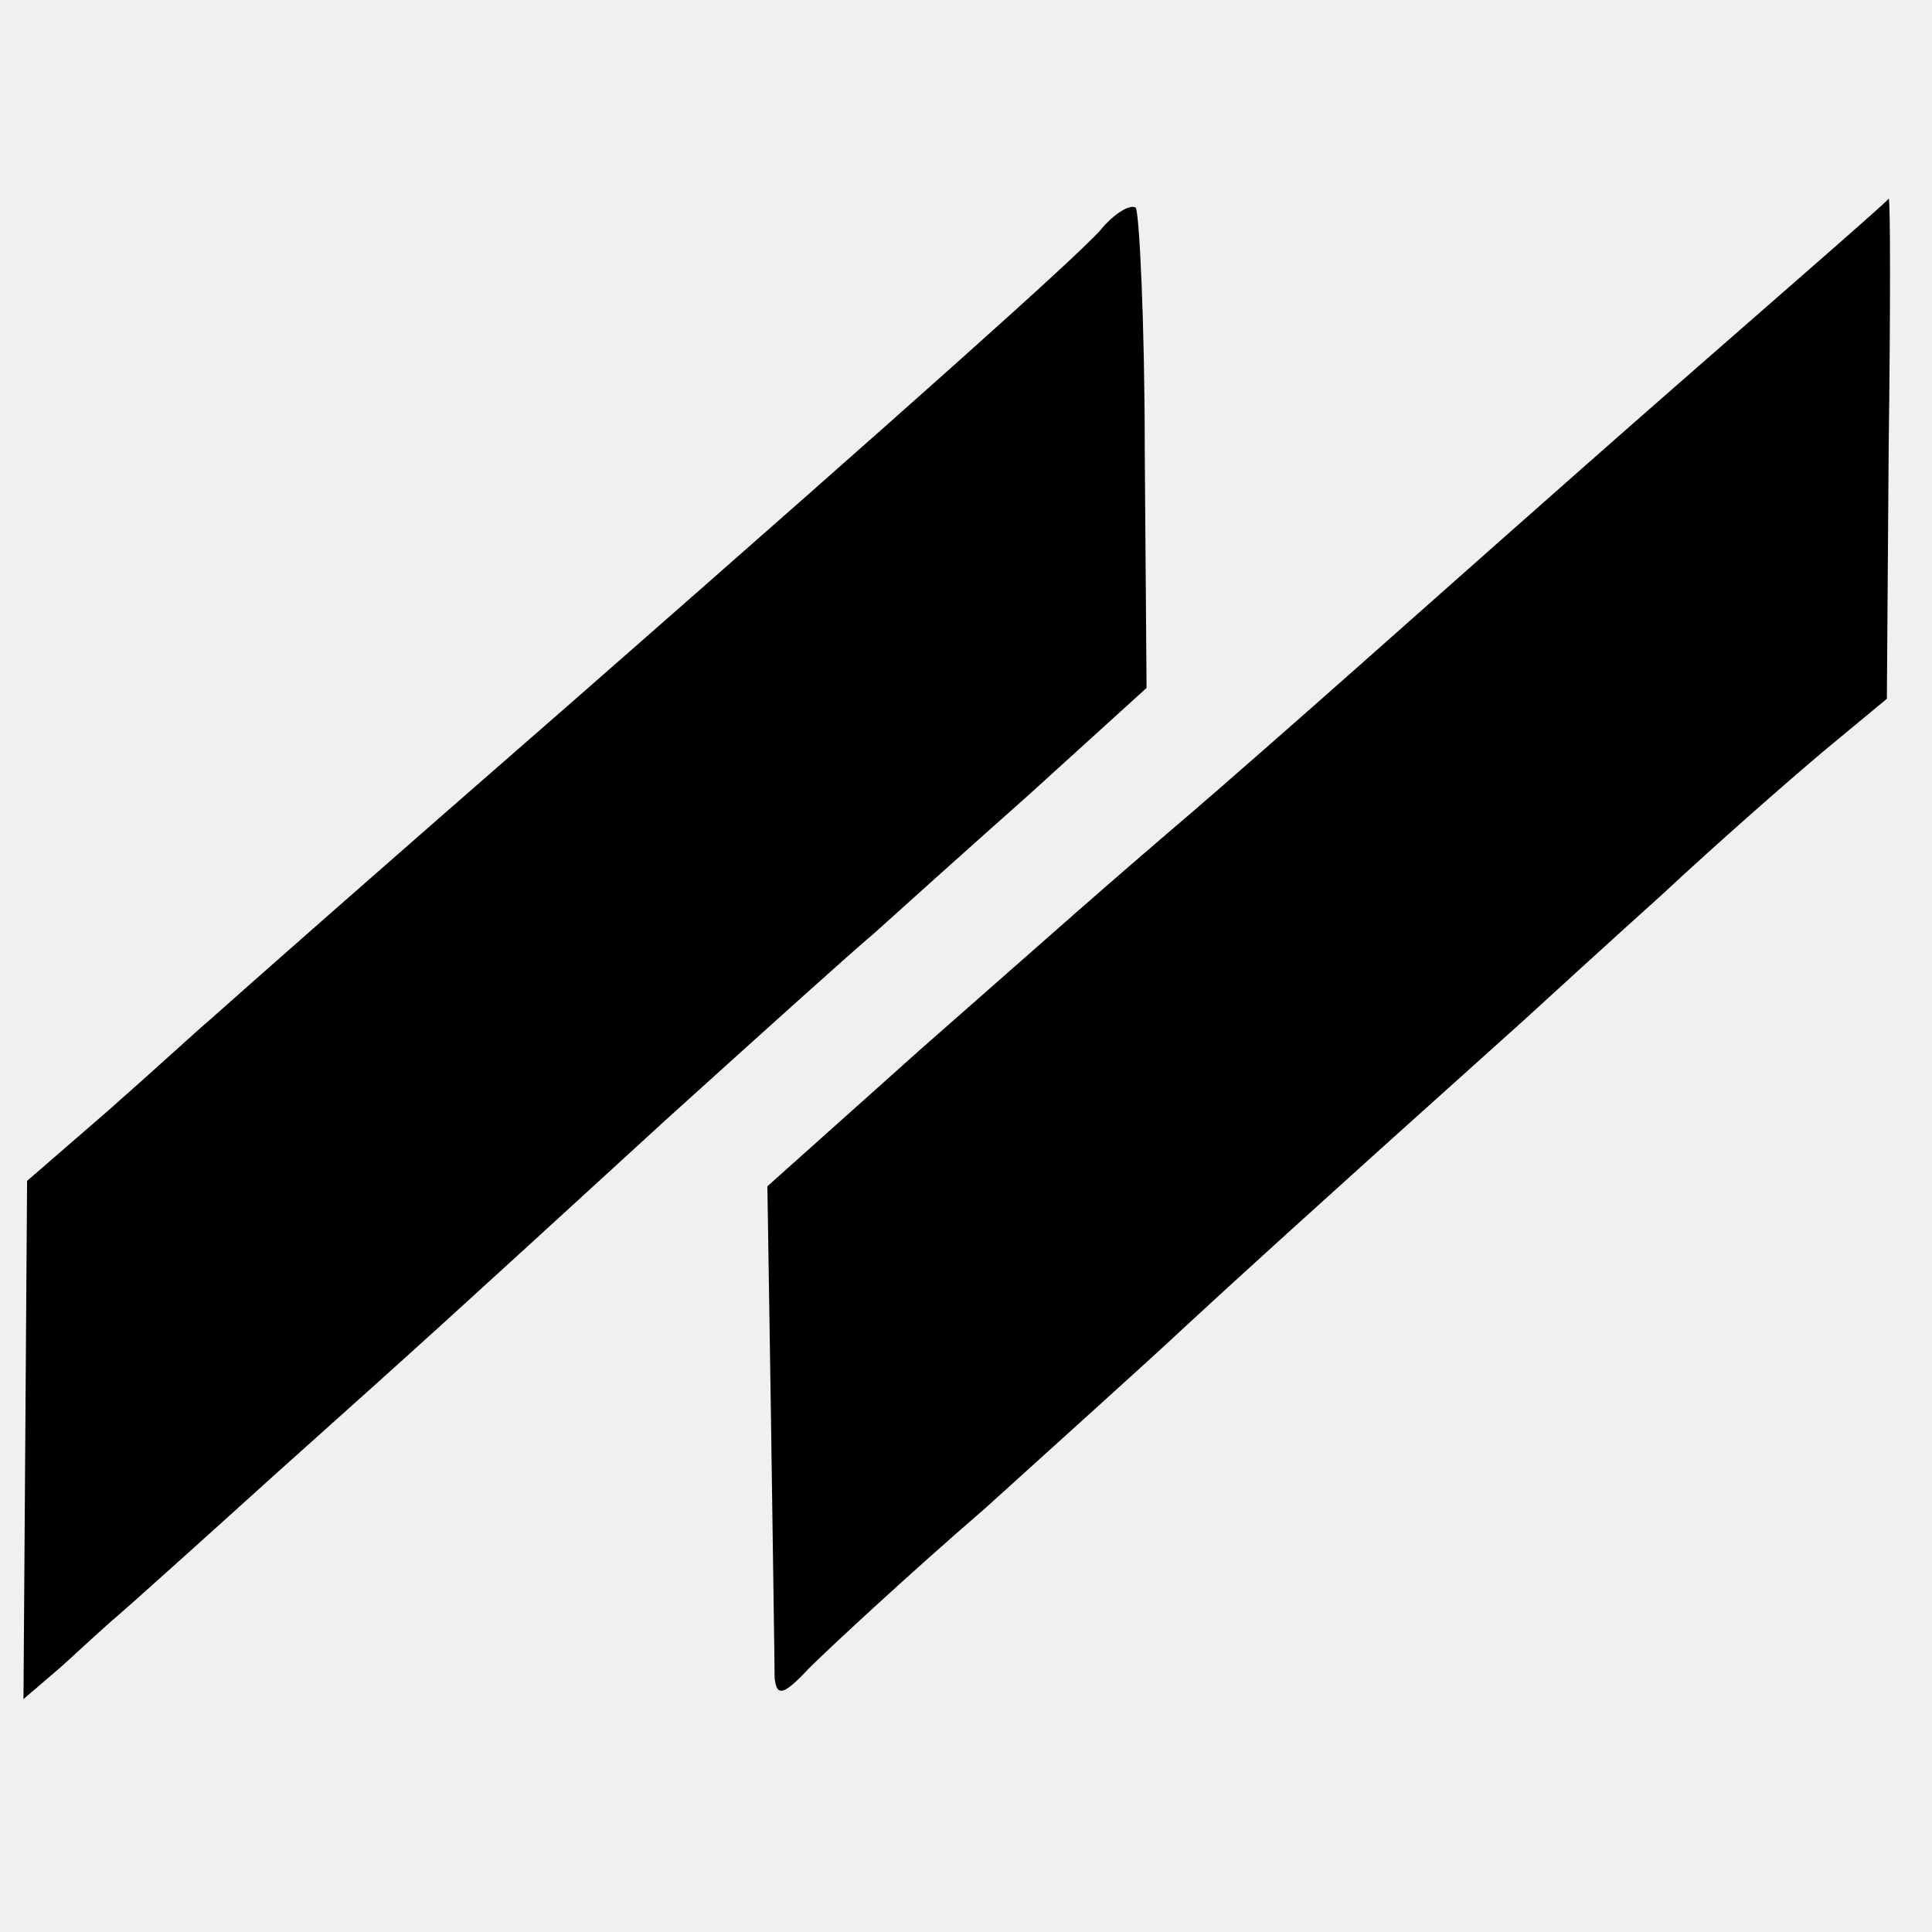
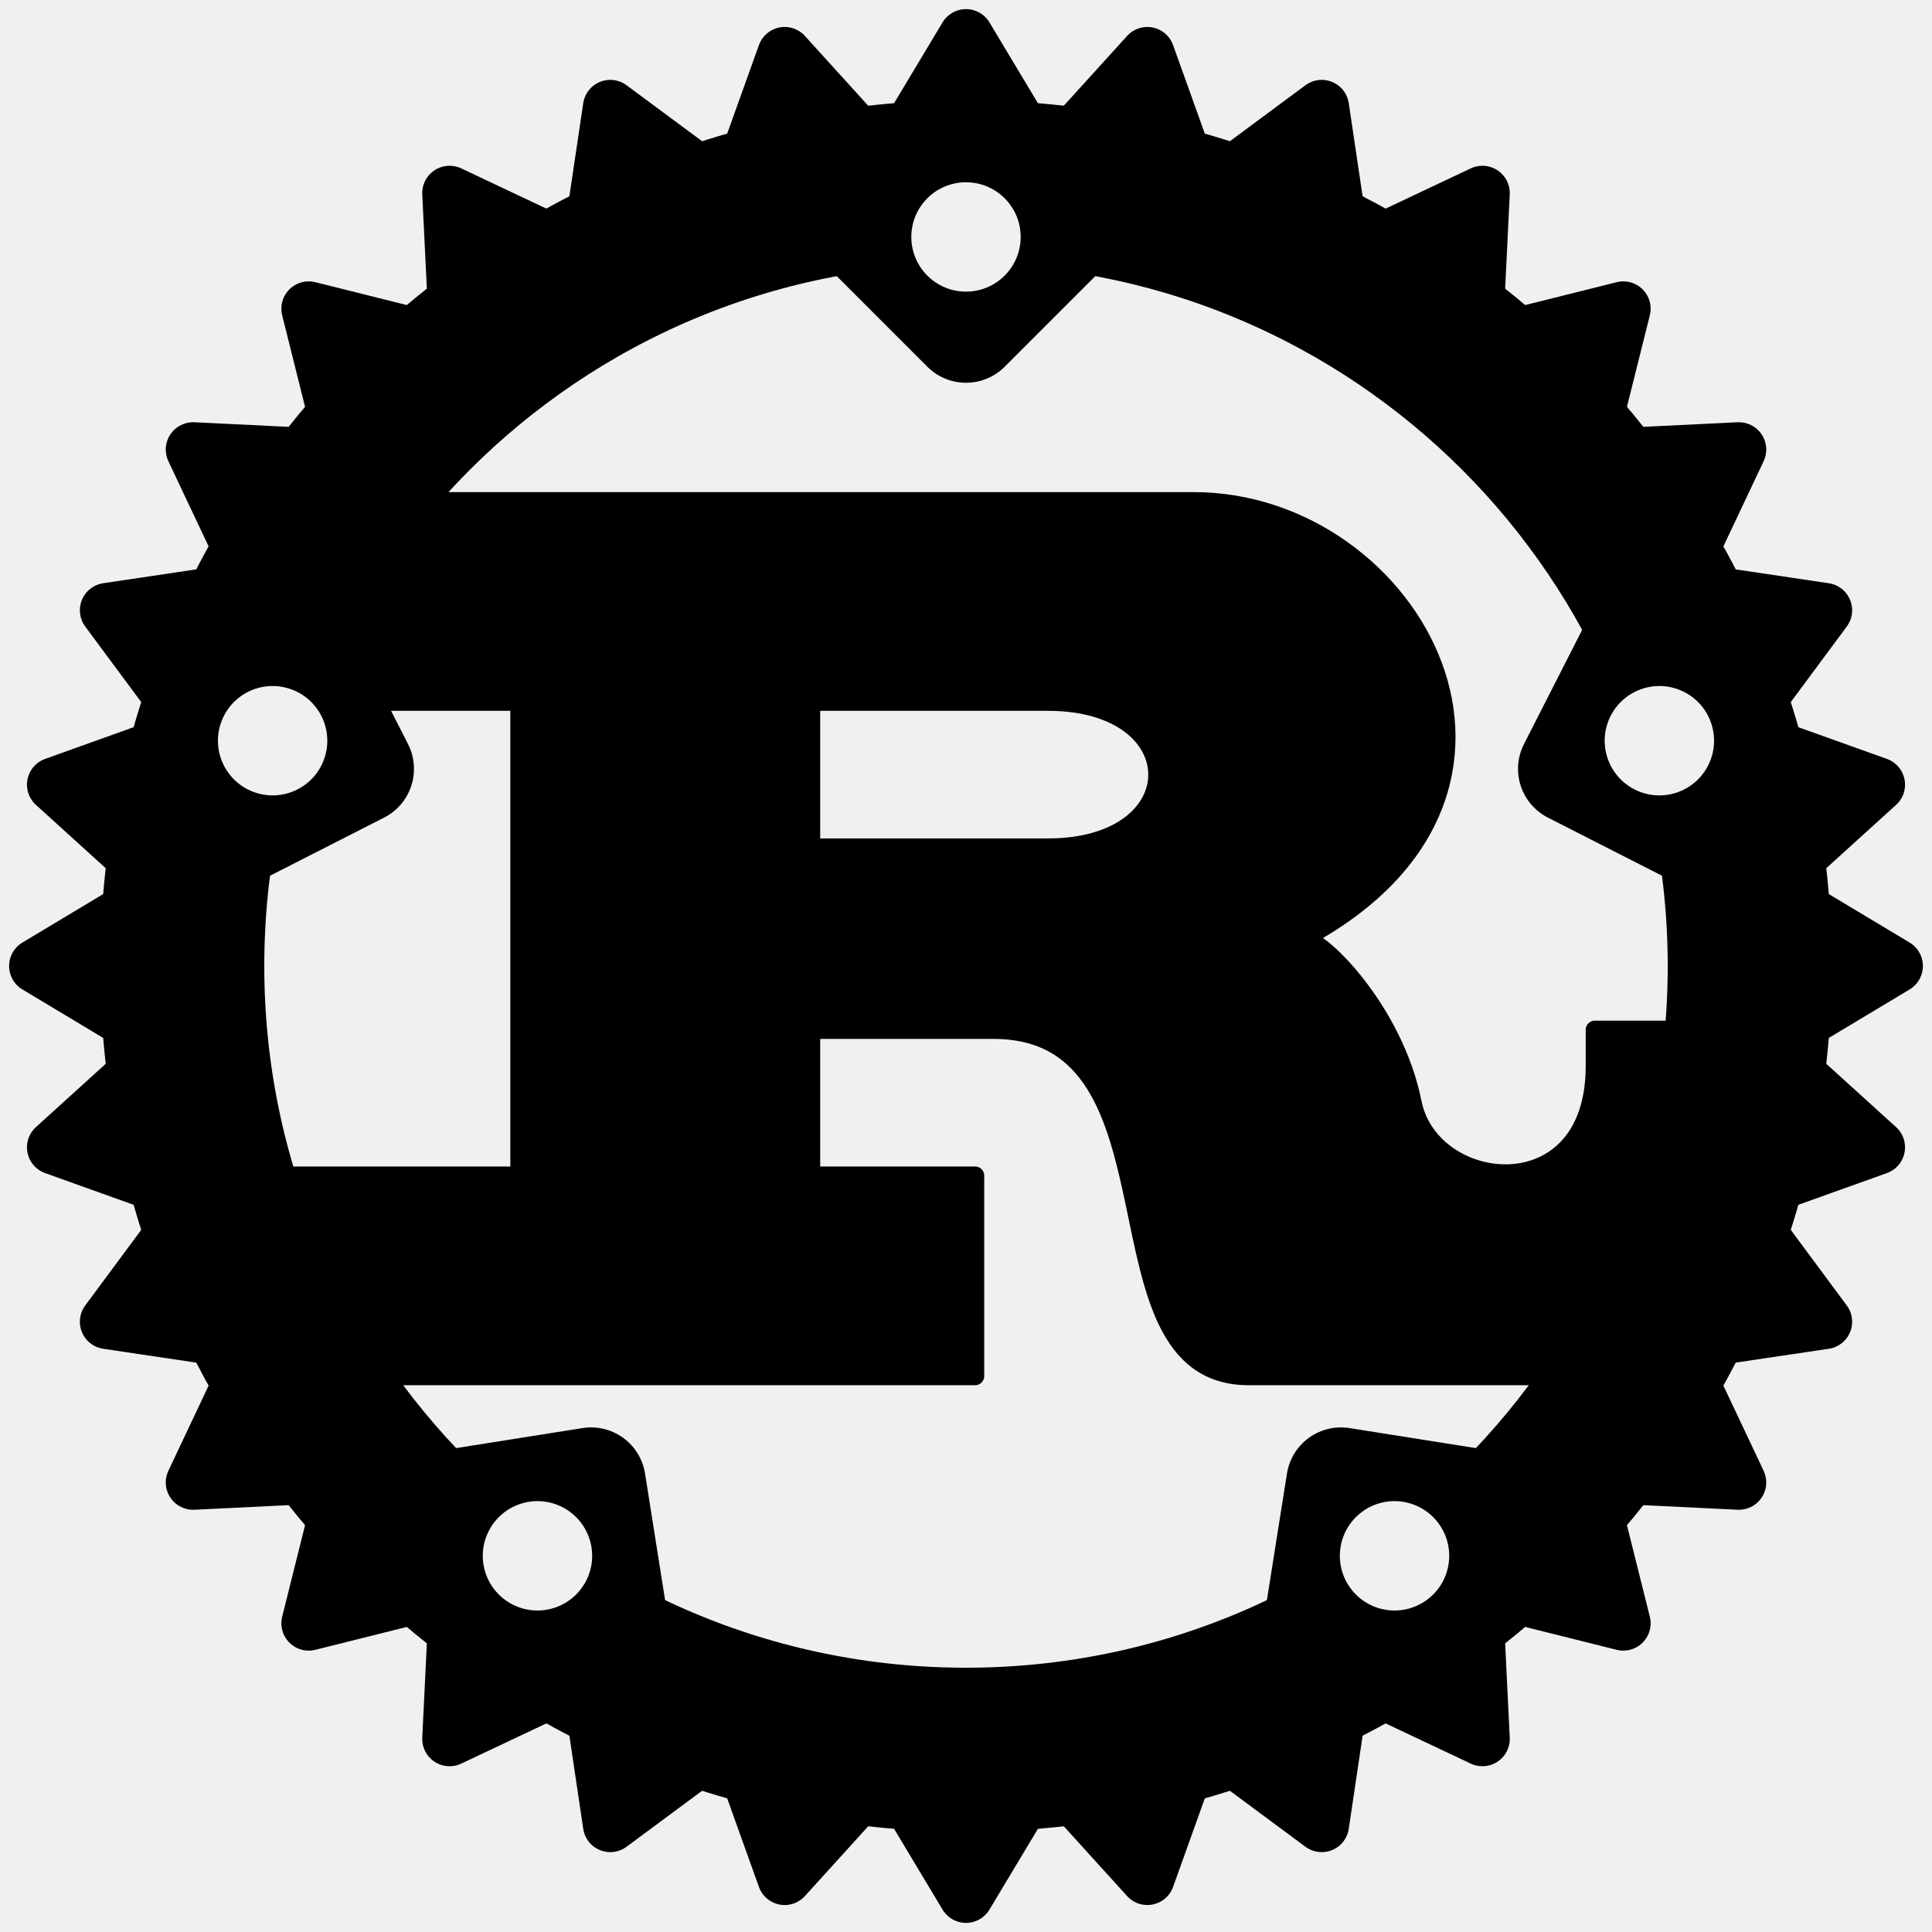
- <svg xmlns="http://www.w3.org/2000/svg" version="1.0" width="107pt" height="107pt" viewBox="0 0 107 107" preserveAspectRatio="xMidYMid meet">
-   <g transform="translate(0,107) scale(0.1,-0.1)" fill="#000000" stroke="none">
-     <path d="M609 942 c-17 -18 -95 -88 -289 -258 -117 -102 -177 -155 -204 -179 -6 -5 -31 -28 -56 -50 l-45 -39 -1 -144 -1 -143 21 18 c11 10 25 23 31 28 7 6 46 41 88 79 86 77 86 77 216 196 52 47 103 93 115 103 11 10 50 45 86 77 l65 59 -1 131 c0 71 -3 132 -5 135 -3 2 -12 -3 -20 -13z" />
-     <path d="M929 857 c-64 -56 -145 -128 -180 -159 -35 -31 -75 -66 -89 -78 -55 -47 -68 -59 -150 -131 l-85 -76 2 -129 c1 -71 2 -135 2 -143 1 -11 5 -10 19 5 10 10 54 51 98 89 43 39 92 83 109 99 26 24 63 58 189 171 12 11 47 43 77 70 30 28 70 63 89 79 l35 29 1 138 c1 77 1 139 0 139 0 -1 -53 -47 -117 -103z" />
+ <svg xmlns="http://www.w3.org/2000/svg" xmlns:xlink="http://www.w3.org/1999/xlink" version="1.1" height="106" width="106">
+   <g id="logo" transform="translate(53, 53)">
+     <path id="r" transform="translate(0.5, 0.5)" stroke="black" stroke-width="1" stroke-linejoin="round" d="     M -9,-15 H 4 C 12,-15 12,-7 4,-7 H -9 Z     M -40,22 H 0 V 11 H -9 V 3 H 1 C 12,3 6,22 15,22 H 40     V 3 H 34 V 5 C 34,13 25,12 24,7 C 23,2 19,-2 18,-2 C 33,-10 24,-26 12,-26 H -35     V -15 H -25 V 11 H -40 Z" />
+     <g id="gear" mask="url(#holes)">
+       <circle r="43" fill="none" stroke="black" stroke-width="9" />
+       <g id="cogs">
+         <polygon id="cog" stroke="black" stroke-width="3" stroke-linejoin="round" points="46,3 51,0 46,-3" />
+         <use xlink:href="#cog" transform="rotate(11.25)" />
+         <use xlink:href="#cog" transform="rotate(22.50)" />
+         <use xlink:href="#cog" transform="rotate(33.75)" />
+         <use xlink:href="#cog" transform="rotate(45.00)" />
+         <use xlink:href="#cog" transform="rotate(56.25)" />
+         <use xlink:href="#cog" transform="rotate(67.50)" />
+         <use xlink:href="#cog" transform="rotate(78.75)" />
+         <use xlink:href="#cog" transform="rotate(90.00)" />
+         <use xlink:href="#cog" transform="rotate(101.25)" />
+         <use xlink:href="#cog" transform="rotate(112.50)" />
+         <use xlink:href="#cog" transform="rotate(123.75)" />
+         <use xlink:href="#cog" transform="rotate(135.00)" />
+         <use xlink:href="#cog" transform="rotate(146.25)" />
+         <use xlink:href="#cog" transform="rotate(157.50)" />
+         <use xlink:href="#cog" transform="rotate(168.75)" />
+         <use xlink:href="#cog" transform="rotate(180.00)" />
+         <use xlink:href="#cog" transform="rotate(191.25)" />
+         <use xlink:href="#cog" transform="rotate(202.50)" />
+         <use xlink:href="#cog" transform="rotate(213.75)" />
+         <use xlink:href="#cog" transform="rotate(225.00)" />
+         <use xlink:href="#cog" transform="rotate(236.25)" />
+         <use xlink:href="#cog" transform="rotate(247.50)" />
+         <use xlink:href="#cog" transform="rotate(258.75)" />
+         <use xlink:href="#cog" transform="rotate(270.00)" />
+         <use xlink:href="#cog" transform="rotate(281.25)" />
+         <use xlink:href="#cog" transform="rotate(292.50)" />
+         <use xlink:href="#cog" transform="rotate(303.75)" />
+         <use xlink:href="#cog" transform="rotate(315.00)" />
+         <use xlink:href="#cog" transform="rotate(326.25)" />
+         <use xlink:href="#cog" transform="rotate(337.50)" />
+         <use xlink:href="#cog" transform="rotate(348.75)" />
+       </g>
+       <g id="mounts">
+         <polygon id="mount" stroke="black" stroke-width="6" stroke-linejoin="round" points="-7,-42 0,-35 7,-42" />
+         <use xlink:href="#mount" transform="rotate(72)" />
+         <use xlink:href="#mount" transform="rotate(144)" />
+         <use xlink:href="#mount" transform="rotate(216)" />
+         <use xlink:href="#mount" transform="rotate(288)" />
+       </g>
+     </g>
+     <mask id="holes">
+       <rect x="-60" y="-60" width="120" height="120" fill="white" />
+       <circle id="hole" cy="-40" r="3" />
+       <use xlink:href="#hole" transform="rotate(72)" />
+       <use xlink:href="#hole" transform="rotate(144)" />
+       <use xlink:href="#hole" transform="rotate(216)" />
+       <use xlink:href="#hole" transform="rotate(288)" />
+     </mask>
  </g>
</svg>
